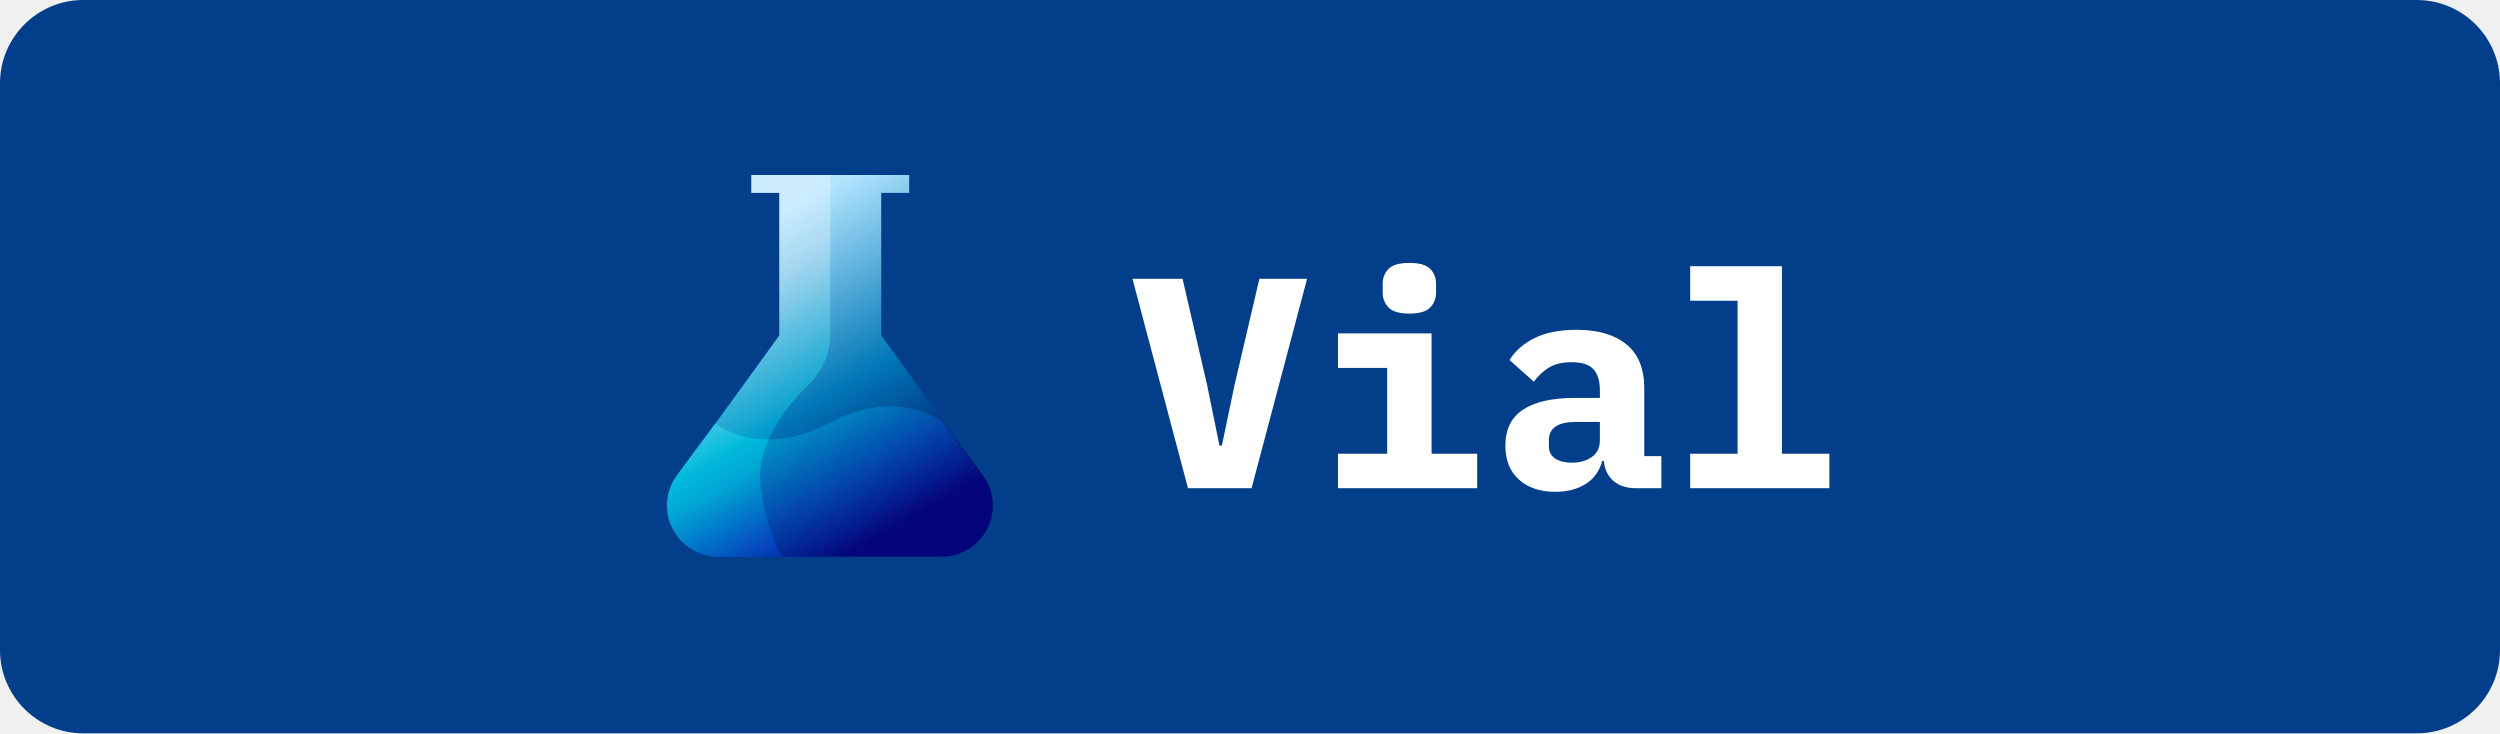
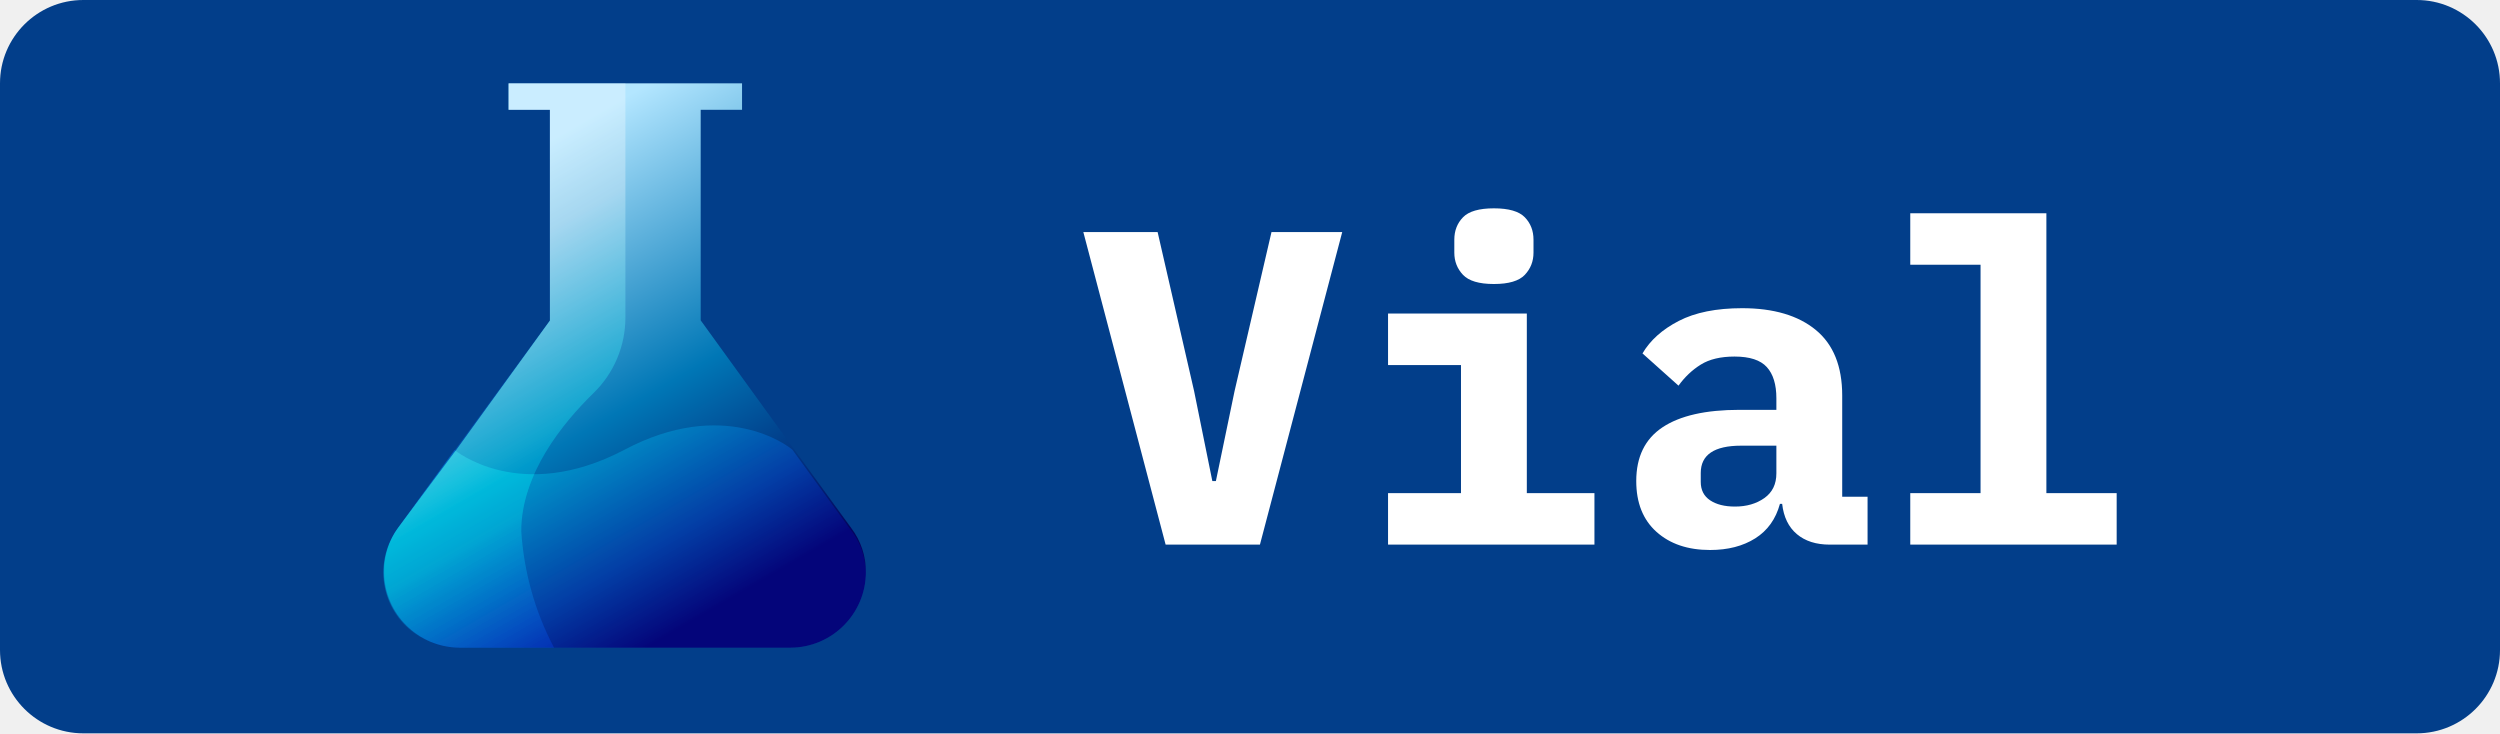
<svg xmlns="http://www.w3.org/2000/svg" viewBox="0 0 300 88" version="1.1">
  <defs>
-     <linearGradient x1="75.78%" y1="116.269%" x2="16.743%" y2="-3.322%" id="linearGradient-1">
+     <linearGradient x1="75.805%" y1="116.269%" x2="16.71%" y2="-3.322%" id="linearGradient-1">
      <stop stop-color="#03045E" offset="18%" />
      <stop stop-color="#0077B6" offset="48%" />
      <stop stop-color="#B3E6FF" offset="85%" />
    </linearGradient>
  </defs>
  <g id="Page-1" stroke="none" stroke-width="1" fill="none" fill-rule="evenodd">
    <g id="Logo">
      <rect id="Rectangle" fill="#023E8A" x="0" y="0" width="300" height="88" rx="10" />
-       <path d="M150.189,58.585 L156.849,33.457 L151.125,33.457 L148.137,46.237 L146.625,53.473 L146.337,53.473 L144.861,46.237 L141.909,33.457 L135.897,33.457 L142.557,58.585 L150.189,58.585 Z M169.125,37.633 C170.325,37.633 171.159,37.387 171.627,36.895 C172.095,36.403 172.329,35.809 172.329,35.113 L172.329,35.113 L172.329,34.069 C172.329,33.349 172.095,32.749 171.627,32.269 C171.159,31.789 170.325,31.549 169.125,31.549 C167.925,31.549 167.091,31.789 166.623,32.269 C166.155,32.749 165.921,33.349 165.921,34.069 L165.921,34.069 L165.921,35.113 C165.921,35.809 166.155,36.403 166.623,36.895 C167.091,37.387 167.925,37.633 169.125,37.633 Z M177.261,58.585 L177.261,54.445 L171.789,54.445 L171.789,40.009 L160.557,40.009 L160.557,44.149 L166.461,44.149 L166.461,54.445 L160.557,54.445 L160.557,58.585 L177.261,58.585 Z M186.621,59.017 C188.061,59.017 189.279,58.705 190.275,58.081 C191.271,57.457 191.937,56.533 192.273,55.309 L192.273,55.309 L192.453,55.309 C192.573,56.365 192.969,57.175 193.641,57.739 C194.313,58.303 195.201,58.585 196.305,58.585 L196.305,58.585 L199.365,58.585 L199.365,54.733 L197.313,54.733 L197.313,46.597 C197.313,44.245 196.599,42.487 195.171,41.323 C193.743,40.159 191.757,39.577 189.213,39.577 C187.125,39.577 185.415,39.919 184.083,40.603 C182.751,41.287 181.773,42.157 181.149,43.213 L181.149,43.213 L184.065,45.805 C184.569,45.109 185.169,44.545 185.865,44.113 C186.561,43.681 187.473,43.465 188.601,43.465 C189.825,43.465 190.695,43.747 191.211,44.311 C191.727,44.875 191.985,45.709 191.985,46.813 L191.985,46.813 L191.985,47.749 L188.997,47.749 C186.261,47.749 184.185,48.217 182.769,49.153 C181.353,50.089 180.645,51.529 180.645,53.473 C180.645,55.225 181.191,56.587 182.283,57.559 C183.375,58.531 184.821,59.017 186.621,59.017 Z M188.637,55.525 C187.797,55.525 187.125,55.357 186.621,55.021 C186.117,54.685 185.865,54.193 185.865,53.545 L185.865,53.545 L185.865,52.825 C185.865,51.361 186.957,50.629 189.141,50.629 L189.141,50.629 L191.985,50.629 L191.985,52.861 C191.985,53.725 191.661,54.385 191.013,54.841 C190.365,55.297 189.573,55.525 188.637,55.525 Z M219.525,58.585 L219.525,54.445 L213.837,54.445 L213.837,31.945 L202.821,31.945 L202.821,36.085 L208.509,36.085 L208.509,54.445 L202.821,54.445 L202.821,58.585 L219.525,58.585 Z" id="Text" fill="#FFFFFF" fill-rule="nonzero" />
-       <g id="Vial" transform="translate(80, 21)" fill-rule="nonzero">
-         <g id="Group" fill="url(#linearGradient-1)">
-           <path d="M37.963,36.098 L33.358,29.756 L33.358,29.756 L25.748,19.239 L25.748,2.146 L29.104,2.146 L29.104,-3.55271368e-15 L10.158,-3.55271368e-15 L10.158,2.146 L13.514,2.146 L13.514,19.259 L5.904,29.776 L5.904,29.776 L1.182,36.098 C0.223,37.406 -0.177,39.043 0.072,40.646 C0.321,42.249 1.198,43.688 2.509,44.644 C3.56,45.403 4.823,45.812 6.119,45.815 L33.026,45.815 C36.398,45.804 39.132,43.079 39.153,39.707 C39.169,38.405 38.75,37.135 37.963,36.098 L37.963,36.098 Z" id="Path" />
+       <g id="Brand" transform="translate(46, 10)" fill-rule="nonzero">
+         <path d="M105.192,55.355 L115.067,17.848 L106.579,17.848 L102.149,36.924 L99.907,47.725 L99.48,47.725 L97.291,36.924 L92.914,17.848 L84,17.848 L93.875,55.355 L105.192,55.355 Z M133.269,24.081 C135.048,24.081 136.285,23.714 136.979,22.98 C137.673,22.245 138.02,21.359 138.02,20.32 L138.02,20.32 L138.02,18.761 C138.02,17.687 137.673,16.791 136.979,16.075 C136.285,15.358 135.048,15 133.269,15 C131.49,15 130.253,15.358 129.559,16.075 C128.865,16.791 128.518,17.687 128.518,18.761 L128.518,18.761 L128.518,20.32 C128.518,21.359 128.865,22.245 129.559,22.98 C130.253,23.714 131.49,24.081 133.269,24.081 Z M145.333,55.355 L145.333,49.176 L137.219,49.176 L137.219,27.628 L120.565,27.628 L120.565,33.807 L129.319,33.807 L129.319,49.176 L120.565,49.176 L120.565,55.355 L145.333,55.355 Z M159.211,56 C161.347,56 163.153,55.534 164.629,54.603 C166.106,53.671 167.094,52.292 167.592,50.465 L167.592,50.465 L167.859,50.465 C168.037,52.042 168.624,53.251 169.62,54.092 C170.617,54.934 171.933,55.355 173.57,55.355 L173.57,55.355 L178.108,55.355 L178.108,49.606 L175.065,49.606 L175.065,37.461 C175.065,33.951 174.006,31.327 171.889,29.589 C169.772,27.852 166.827,26.983 163.055,26.983 C159.959,26.983 157.423,27.493 155.448,28.514 C153.473,29.535 152.023,30.834 151.098,32.41 L151.098,32.41 L155.421,36.279 C156.169,35.24 157.058,34.398 158.09,33.754 C159.122,33.109 160.475,32.786 162.147,32.786 C163.962,32.786 165.252,33.207 166.017,34.049 C166.782,34.891 167.165,36.136 167.165,37.784 L167.165,37.784 L167.165,39.181 L162.734,39.181 C158.678,39.181 155.599,39.879 153.5,41.277 C151.4,42.674 150.35,44.823 150.35,47.725 C150.35,50.34 151.16,52.373 152.779,53.824 C154.398,55.275 156.542,56 159.211,56 Z M162.201,50.788 C160.955,50.788 159.959,50.537 159.211,50.035 C158.464,49.534 158.09,48.799 158.09,47.832 L158.09,47.832 L158.09,46.758 C158.09,44.572 159.71,43.48 162.948,43.48 L162.948,43.48 L167.165,43.48 L167.165,46.811 C167.165,48.101 166.684,49.086 165.724,49.767 C164.763,50.447 163.588,50.788 162.201,50.788 Z M208,55.355 L208,49.176 L199.566,49.176 L199.566,15.591 L183.232,15.591 L183.232,21.771 L191.666,21.771 L191.666,49.176 L183.232,49.176 L183.232,55.355 L208,55.355 Z" id="Text" fill="#FFFFFF" />
+         <g id="Vial">
+           <g id="Group" fill="url(#linearGradient-1)">
+             <path d="M56.147,53.362 L49.336,43.987 L49.336,43.987 L38.082,28.44 L38.082,3.173 L43.045,3.173 L43.045,-5.25183761e-15 L15.024,-5.25183761e-15 L15.024,3.173 L19.987,3.173 L19.987,28.469 L8.732,44.016 L8.732,44.016 L1.749,53.362 C0.329,55.296 -0.261,57.715 0.107,60.085 C0.475,62.456 1.772,64.582 3.711,65.995 C5.265,67.117 7.133,67.722 9.05,67.726 L48.846,67.726 C53.833,67.71 57.876,63.682 57.907,58.698 C57.931,56.773 57.311,54.895 56.147,53.362 L56.147,53.362 Z" id="Path" />
+           </g>
+           <path d="M0.104,58.669 C0.135,63.658 4.174,67.695 9.165,67.726 L20.478,67.726 C18.199,63.391 16.862,58.624 16.553,53.737 C16.553,46.872 21.517,40.786 25.211,37.18 C27.669,34.796 29.054,31.517 29.049,28.094 L29.049,0 L15.024,0 L15.024,3.173 L19.987,3.173 L19.987,28.44 L1.749,53.333 C0.65,54.893 0.074,56.761 0.104,58.669 Z" id="Path" fill="#FFFFFF" opacity="0.3" style="mix-blend-mode: overlay;" />
+           <path d="M57.907,58.698 C57.876,63.682 53.833,67.71 48.846,67.726 L9.165,67.726 C7.248,67.722 5.381,67.117 3.826,65.995 C1.869,64.6 0.549,62.482 0.159,60.11 C-0.231,57.739 0.341,55.31 1.749,53.362 L8.53,43.987 C8.53,43.987 16.38,50.564 28.905,43.987 C40.852,37.642 48.557,43.468 49.105,43.987 L49.105,43.987 L55.916,53.362 C57.163,54.865 57.865,56.745 57.907,58.698 L57.907,58.698 Z" id="Path" fill="#FFFFFF" opacity="0.3" style="mix-blend-mode: overlay;" />
        </g>
-         <path d="M0.07,39.688 C0.091,43.063 2.822,45.793 6.197,45.815 L13.846,45.815 C12.305,42.882 11.401,39.657 11.192,36.351 C11.192,31.707 14.548,27.59 17.046,25.151 C18.708,23.539 19.644,21.321 19.641,19.005 L19.641,0 L10.158,0 L10.158,2.146 L13.514,2.146 L13.514,19.239 L1.182,36.078 C0.439,37.134 0.05,38.397 0.07,39.688 Z" id="Path" fill="#FFFFFF" opacity="0.3" style="mix-blend-mode: overlay;" />
-         <path d="M39.153,39.707 C39.132,43.079 36.398,45.804 33.026,45.815 L6.197,45.815 C4.901,45.812 3.638,45.403 2.587,44.644 C1.264,43.7 0.371,42.267 0.108,40.663 C-0.156,39.059 0.231,37.416 1.182,36.098 L5.768,29.756 C5.768,29.756 11.075,34.205 19.543,29.756 C27.621,25.463 32.831,29.405 33.202,29.756 L33.202,29.756 L37.807,36.098 C38.65,37.114 39.124,38.387 39.153,39.707 L39.153,39.707 Z" id="Path" fill="#FFFFFF" opacity="0.3" style="mix-blend-mode: overlay;" />
      </g>
    </g>
  </g>
</svg>
